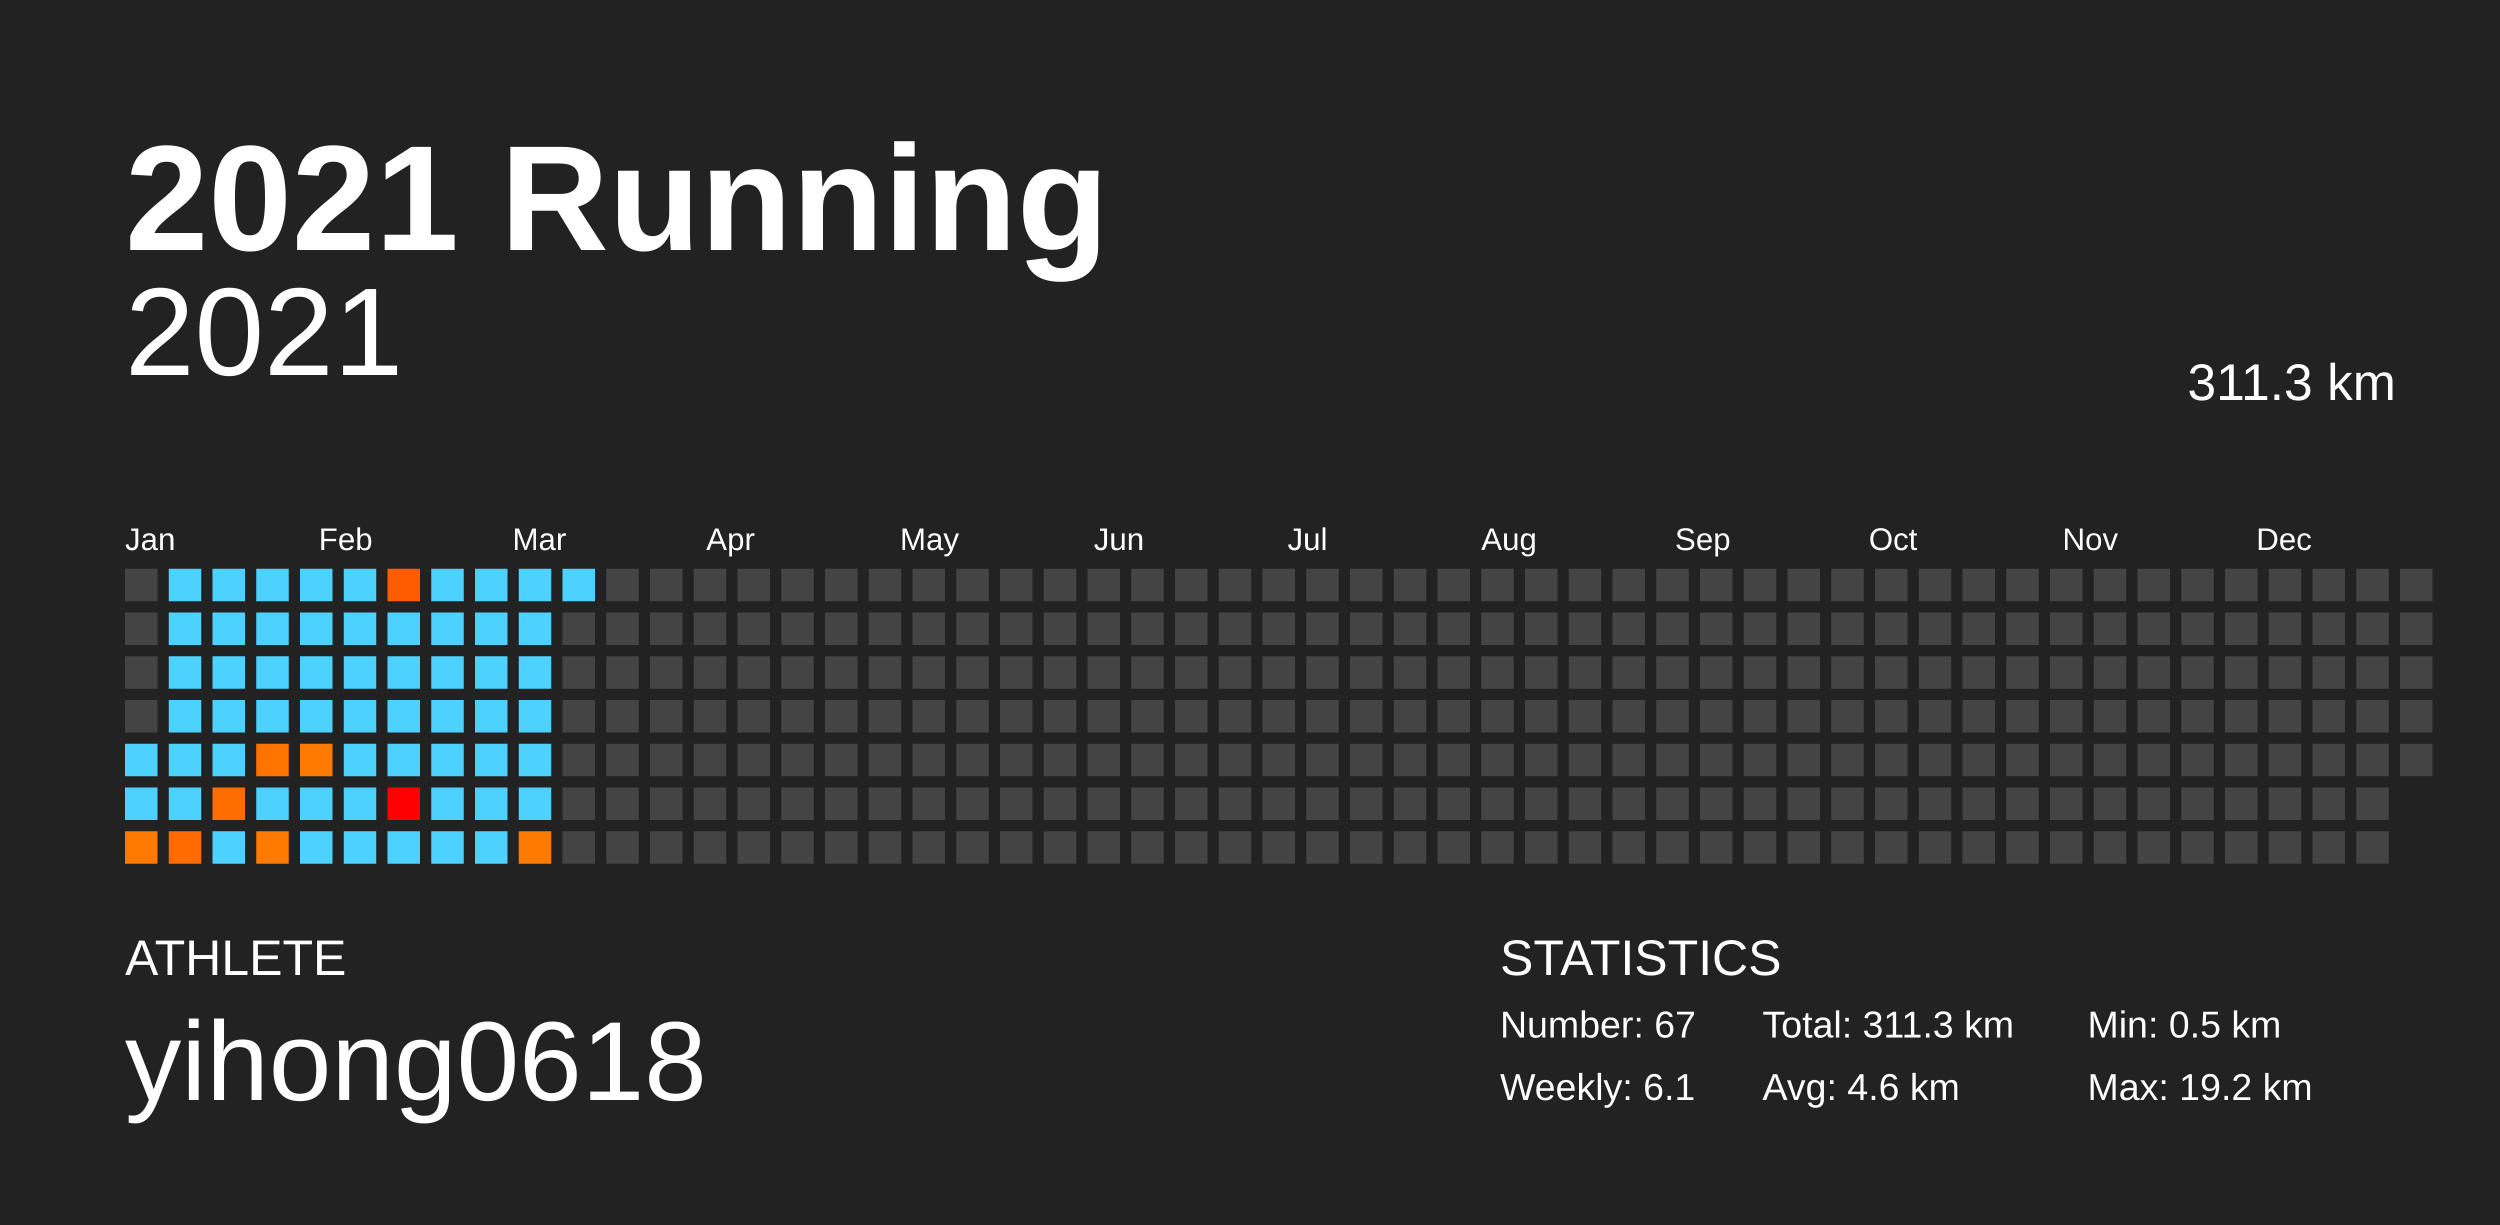
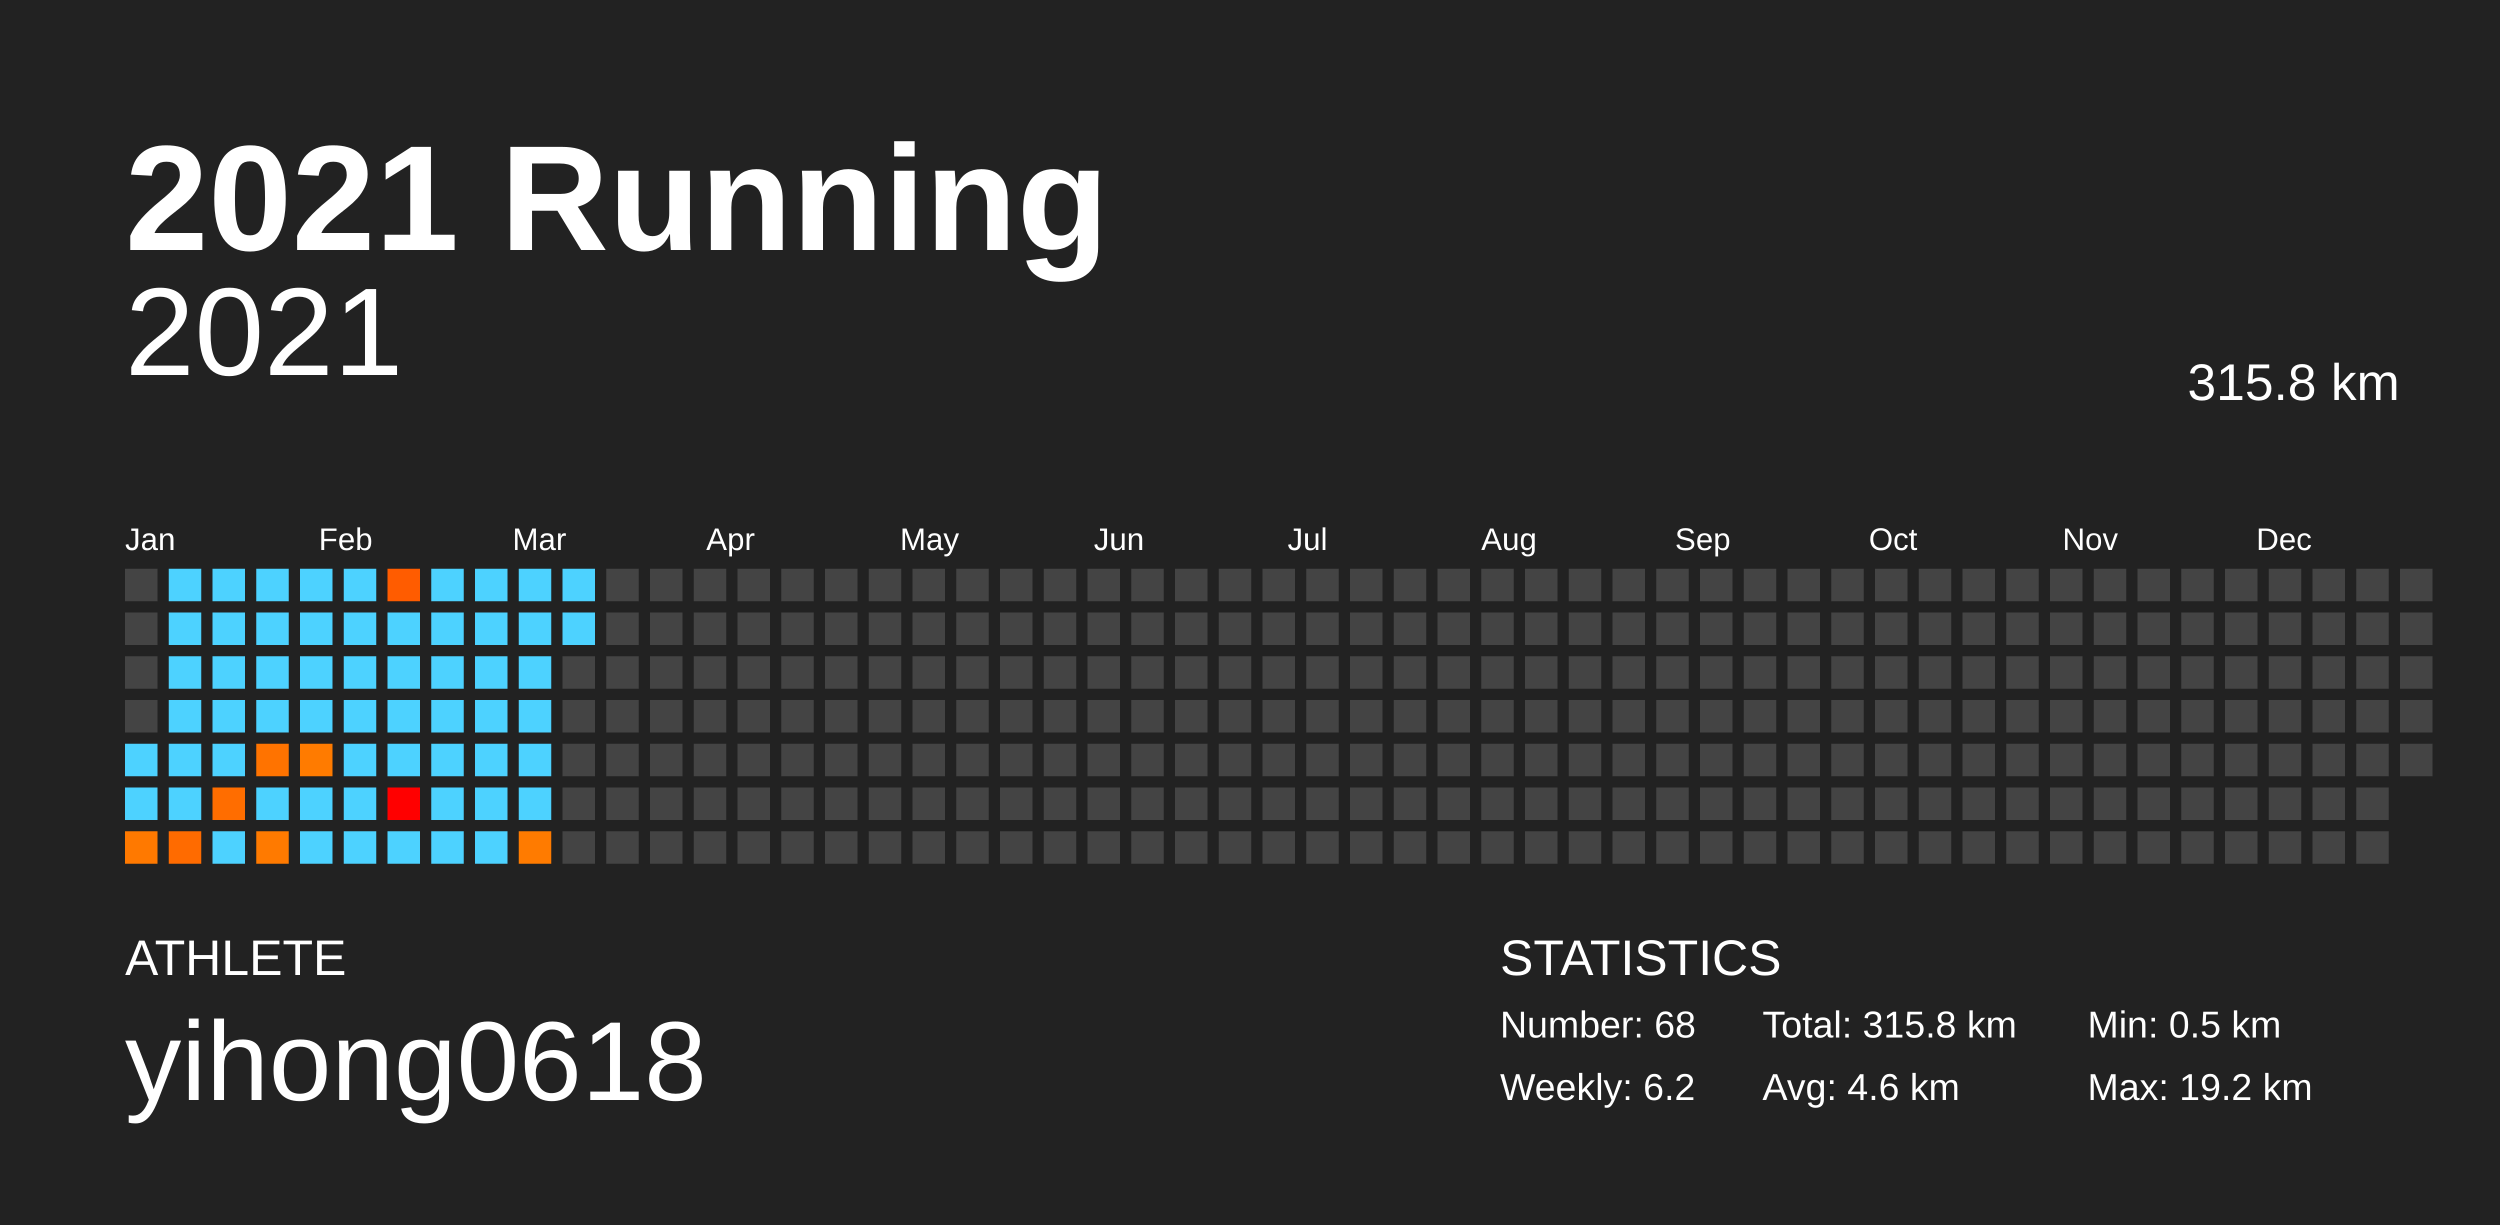
<svg xmlns="http://www.w3.org/2000/svg" baseProfile="full" height="98mm" version="1.1" viewBox="0,0,200,98" width="200mm">
  <defs />
  <rect fill="#222222" height="98" width="200" x="0" y="0" />
  <text fill="#FFFFFF" style="font-size:12px; font-family:Arial; font-weight:bold;" x="10" y="20">2021 Running</text>
  <text fill="#FFFFFF" style="font-size:4px; font-family:Arial" x="10" y="78">ATHLETE</text>
  <text fill="#FFFFFF" style="font-size:9px; font-family:Arial" x="10" y="88">yihong0618</text>
  <text fill="#FFFFFF" style="font-size:4px; font-family:Arial" x="120" y="78">STATISTICS</text>
-   <text fill="#FFFFFF" style="font-size:3px; font-family:Arial" x="120" y="83">Number: 67</text>
-   <text fill="#FFFFFF" style="font-size:3px; font-family:Arial" x="120" y="88">Weekly: 6.1</text>
-   <text fill="#FFFFFF" style="font-size:3px; font-family:Arial" x="141" y="83">Total: 311.3 km</text>
+   <text fill="#FFFFFF" style="font-size:3px; font-family:Arial" x="120" y="83">Number: 68</text>
+   <text fill="#FFFFFF" style="font-size:3px; font-family:Arial" x="120" y="88">Weekly: 6.2</text>
+   <text fill="#FFFFFF" style="font-size:3px; font-family:Arial" x="141" y="83">Total: 315.8 km</text>
  <text fill="#FFFFFF" style="font-size:3px; font-family:Arial" x="141" y="88">Avg: 4.6 km</text>
  <text fill="#FFFFFF" style="font-size:3px; font-family:Arial" x="167" y="83">Min: 0.5 km</text>
  <text fill="#FFFFFF" style="font-size:3px; font-family:Arial" x="167" y="88">Max: 19.2 km</text>
  <text alignment-baseline="hanging" fill="#FFFFFF" style="font-size:10.0px; font-family:Arial;" x="10" y="30">2021</text>
-   <text alignment-baseline="hanging" fill="#FFFFFF" style="font-size:4.125px; font-family:Arial;" x="175" y="32">311.3 km</text>
+   <text alignment-baseline="hanging" fill="#FFFFFF" style="font-size:4.125px; font-family:Arial;" x="175" y="32">315.8 km</text>
  <text fill="#FFFFFF" style="font-size:2.5px; font-family:Arial" x="10.0" y="44">Jan</text>
  <text fill="#FFFFFF" style="font-size:2.5px; font-family:Arial" x="25.5" y="44">Feb</text>
  <text fill="#FFFFFF" style="font-size:2.5px; font-family:Arial" x="41.0" y="44">Mar</text>
  <text fill="#FFFFFF" style="font-size:2.5px; font-family:Arial" x="56.5" y="44">Apr</text>
  <text fill="#FFFFFF" style="font-size:2.5px; font-family:Arial" x="72.0" y="44">May</text>
  <text fill="#FFFFFF" style="font-size:2.5px; font-family:Arial" x="87.5" y="44">Jun</text>
  <text fill="#FFFFFF" style="font-size:2.5px; font-family:Arial" x="103.0" y="44">Jul</text>
  <text fill="#FFFFFF" style="font-size:2.5px; font-family:Arial" x="118.5" y="44">Aug</text>
  <text fill="#FFFFFF" style="font-size:2.5px; font-family:Arial" x="134.0" y="44">Sep</text>
  <text fill="#FFFFFF" style="font-size:2.5px; font-family:Arial" x="149.5" y="44">Oct</text>
  <text fill="#FFFFFF" style="font-size:2.5px; font-family:Arial" x="165.0" y="44">Nov</text>
  <text fill="#FFFFFF" style="font-size:2.5px; font-family:Arial" x="180.5" y="44">Dec</text>
  <rect fill="#444444" height="2.6" width="2.6" x="10.0" y="45.5" />
  <rect fill="#444444" height="2.6" width="2.6" x="10.0" y="49.0" />
  <rect fill="#444444" height="2.6" width="2.6" x="10.0" y="52.5" />
  <rect fill="#444444" height="2.6" width="2.6" x="10.0" y="56.0" />
  <rect fill="#4dd2ff" height="2.6" width="2.6" x="10.0" y="59.5" />
  <rect fill="#4dd2ff" height="2.6" width="2.6" x="10.0" y="63.0" />
  <rect fill="#ff7900" height="2.6" width="2.6" x="10.0" y="66.5" />
  <rect fill="#4dd2ff" height="2.6" width="2.6" x="13.5" y="45.5" />
  <rect fill="#4dd2ff" height="2.6" width="2.6" x="13.5" y="49.0" />
  <rect fill="#4dd2ff" height="2.6" width="2.6" x="13.5" y="52.5" />
  <rect fill="#4dd2ff" height="2.6" width="2.6" x="13.5" y="56.0" />
  <rect fill="#4dd2ff" height="2.6" width="2.6" x="13.5" y="59.5" />
  <rect fill="#4dd2ff" height="2.6" width="2.6" x="13.5" y="63.0" />
  <rect fill="#ff6b00" height="2.6" width="2.6" x="13.5" y="66.5" />
  <rect fill="#4dd2ff" height="2.6" width="2.6" x="17.0" y="45.5" />
  <rect fill="#4dd2ff" height="2.6" width="2.6" x="17.0" y="49.0" />
  <rect fill="#4dd2ff" height="2.6" width="2.6" x="17.0" y="52.5" />
  <rect fill="#4dd2ff" height="2.6" width="2.6" x="17.0" y="56.0" />
  <rect fill="#4dd2ff" height="2.6" width="2.6" x="17.0" y="59.5" />
  <rect fill="#ff6d00" height="2.6" width="2.6" x="17.0" y="63.0" />
  <rect fill="#4dd2ff" height="2.6" width="2.6" x="17.0" y="66.5" />
  <rect fill="#4dd2ff" height="2.6" width="2.6" x="20.5" y="45.5" />
  <rect fill="#4dd2ff" height="2.6" width="2.6" x="20.5" y="49.0" />
  <rect fill="#4dd2ff" height="2.6" width="2.6" x="20.5" y="52.5" />
  <rect fill="#4dd2ff" height="2.6" width="2.6" x="20.5" y="56.0" />
  <rect fill="#ff7300" height="2.6" width="2.6" x="20.5" y="59.5" />
  <rect fill="#4dd2ff" height="2.6" width="2.6" x="20.5" y="63.0" />
  <rect fill="#ff7a00" height="2.6" width="2.6" x="20.5" y="66.5" />
  <rect fill="#4dd2ff" height="2.6" width="2.6" x="24.0" y="45.5" />
  <rect fill="#4dd2ff" height="2.6" width="2.6" x="24.0" y="49.0" />
  <rect fill="#4dd2ff" height="2.6" width="2.6" x="24.0" y="52.5" />
  <rect fill="#4dd2ff" height="2.6" width="2.6" x="24.0" y="56.0" />
  <rect fill="#ff7b00" height="2.6" width="2.6" x="24.0" y="59.5" />
  <rect fill="#4dd2ff" height="2.6" width="2.6" x="24.0" y="63.0" />
  <rect fill="#4dd2ff" height="2.6" width="2.6" x="24.0" y="66.5" />
  <rect fill="#4dd2ff" height="2.6" width="2.6" x="27.5" y="45.5" />
  <rect fill="#4dd2ff" height="2.6" width="2.6" x="27.5" y="49.0" />
  <rect fill="#4dd2ff" height="2.6" width="2.6" x="27.5" y="52.5" />
  <rect fill="#4dd2ff" height="2.6" width="2.6" x="27.5" y="56.0" />
  <rect fill="#4dd2ff" height="2.6" width="2.6" x="27.5" y="59.5" />
  <rect fill="#4dd2ff" height="2.6" width="2.6" x="27.5" y="63.0" />
  <rect fill="#4dd2ff" height="2.6" width="2.6" x="27.5" y="66.5" />
  <rect fill="#ff5c00" height="2.6" width="2.6" x="31.0" y="45.5" />
  <rect fill="#4dd2ff" height="2.6" width="2.6" x="31.0" y="49.0" />
  <rect fill="#4dd2ff" height="2.6" width="2.6" x="31.0" y="52.5" />
  <rect fill="#4dd2ff" height="2.6" width="2.6" x="31.0" y="56.0" />
  <rect fill="#4dd2ff" height="2.6" width="2.6" x="31.0" y="59.5" />
  <rect fill="#ff0000" height="2.6" width="2.6" x="31.0" y="63.0" />
  <rect fill="#4dd2ff" height="2.6" width="2.6" x="31.0" y="66.5" />
  <rect fill="#4dd2ff" height="2.6" width="2.6" x="34.5" y="45.5" />
  <rect fill="#4dd2ff" height="2.6" width="2.6" x="34.5" y="49.0" />
  <rect fill="#4dd2ff" height="2.6" width="2.6" x="34.5" y="52.5" />
  <rect fill="#4dd2ff" height="2.6" width="2.6" x="34.5" y="56.0" />
  <rect fill="#4dd2ff" height="2.6" width="2.6" x="34.5" y="59.5" />
  <rect fill="#4dd2ff" height="2.6" width="2.6" x="34.5" y="63.0" />
  <rect fill="#4dd2ff" height="2.6" width="2.6" x="34.5" y="66.5" />
  <rect fill="#4dd2ff" height="2.6" width="2.6" x="38.0" y="45.5" />
  <rect fill="#4dd2ff" height="2.6" width="2.6" x="38.0" y="49.0" />
  <rect fill="#4dd2ff" height="2.6" width="2.6" x="38.0" y="52.5" />
  <rect fill="#4dd2ff" height="2.6" width="2.6" x="38.0" y="56.0" />
  <rect fill="#4dd2ff" height="2.6" width="2.6" x="38.0" y="59.5" />
  <rect fill="#4dd2ff" height="2.6" width="2.6" x="38.0" y="63.0" />
  <rect fill="#4dd2ff" height="2.6" width="2.6" x="38.0" y="66.5" />
  <rect fill="#4dd2ff" height="2.6" width="2.6" x="41.5" y="45.5" />
  <rect fill="#4dd2ff" height="2.6" width="2.6" x="41.5" y="49.0" />
  <rect fill="#4dd2ff" height="2.6" width="2.6" x="41.5" y="52.5" />
  <rect fill="#4dd2ff" height="2.6" width="2.6" x="41.5" y="56.0" />
  <rect fill="#4dd2ff" height="2.6" width="2.6" x="41.5" y="59.5" />
  <rect fill="#4dd2ff" height="2.6" width="2.6" x="41.5" y="63.0" />
  <rect fill="#ff7b00" height="2.6" width="2.6" x="41.5" y="66.5" />
  <rect fill="#4dd2ff" height="2.6" width="2.6" x="45.0" y="45.5" />
-   <rect fill="#444444" height="2.6" width="2.6" x="45.0" y="49.0" />
+   <rect fill="#4dd2ff" height="2.6" width="2.6" x="45.0" y="49.0" />
  <rect fill="#444444" height="2.6" width="2.6" x="45.0" y="52.5" />
  <rect fill="#444444" height="2.6" width="2.6" x="45.0" y="56.0" />
  <rect fill="#444444" height="2.6" width="2.6" x="45.0" y="59.5" />
  <rect fill="#444444" height="2.6" width="2.6" x="45.0" y="63.0" />
  <rect fill="#444444" height="2.6" width="2.6" x="45.0" y="66.5" />
  <rect fill="#444444" height="2.6" width="2.6" x="48.5" y="45.5" />
  <rect fill="#444444" height="2.6" width="2.6" x="48.5" y="49.0" />
  <rect fill="#444444" height="2.6" width="2.6" x="48.5" y="52.5" />
  <rect fill="#444444" height="2.6" width="2.6" x="48.5" y="56.0" />
  <rect fill="#444444" height="2.6" width="2.6" x="48.5" y="59.5" />
  <rect fill="#444444" height="2.6" width="2.6" x="48.5" y="63.0" />
  <rect fill="#444444" height="2.6" width="2.6" x="48.5" y="66.5" />
  <rect fill="#444444" height="2.6" width="2.6" x="52.0" y="45.5" />
  <rect fill="#444444" height="2.6" width="2.6" x="52.0" y="49.0" />
  <rect fill="#444444" height="2.6" width="2.6" x="52.0" y="52.5" />
  <rect fill="#444444" height="2.6" width="2.6" x="52.0" y="56.0" />
  <rect fill="#444444" height="2.6" width="2.6" x="52.0" y="59.5" />
  <rect fill="#444444" height="2.6" width="2.6" x="52.0" y="63.0" />
  <rect fill="#444444" height="2.6" width="2.6" x="52.0" y="66.5" />
  <rect fill="#444444" height="2.6" width="2.6" x="55.5" y="45.5" />
  <rect fill="#444444" height="2.6" width="2.6" x="55.5" y="49.0" />
  <rect fill="#444444" height="2.6" width="2.6" x="55.5" y="52.5" />
  <rect fill="#444444" height="2.6" width="2.6" x="55.5" y="56.0" />
  <rect fill="#444444" height="2.6" width="2.6" x="55.5" y="59.5" />
  <rect fill="#444444" height="2.6" width="2.6" x="55.5" y="63.0" />
  <rect fill="#444444" height="2.6" width="2.6" x="55.5" y="66.5" />
  <rect fill="#444444" height="2.6" width="2.6" x="59.0" y="45.5" />
  <rect fill="#444444" height="2.6" width="2.6" x="59.0" y="49.0" />
  <rect fill="#444444" height="2.6" width="2.6" x="59.0" y="52.5" />
  <rect fill="#444444" height="2.6" width="2.6" x="59.0" y="56.0" />
  <rect fill="#444444" height="2.6" width="2.6" x="59.0" y="59.5" />
  <rect fill="#444444" height="2.6" width="2.6" x="59.0" y="63.0" />
  <rect fill="#444444" height="2.6" width="2.6" x="59.0" y="66.5" />
  <rect fill="#444444" height="2.6" width="2.6" x="62.5" y="45.5" />
  <rect fill="#444444" height="2.6" width="2.6" x="62.5" y="49.0" />
  <rect fill="#444444" height="2.6" width="2.6" x="62.5" y="52.5" />
  <rect fill="#444444" height="2.6" width="2.6" x="62.5" y="56.0" />
  <rect fill="#444444" height="2.6" width="2.6" x="62.5" y="59.5" />
  <rect fill="#444444" height="2.6" width="2.6" x="62.5" y="63.0" />
  <rect fill="#444444" height="2.6" width="2.6" x="62.5" y="66.5" />
  <rect fill="#444444" height="2.6" width="2.6" x="66.0" y="45.5" />
  <rect fill="#444444" height="2.6" width="2.6" x="66.0" y="49.0" />
  <rect fill="#444444" height="2.6" width="2.6" x="66.0" y="52.5" />
  <rect fill="#444444" height="2.6" width="2.6" x="66.0" y="56.0" />
  <rect fill="#444444" height="2.6" width="2.6" x="66.0" y="59.5" />
  <rect fill="#444444" height="2.6" width="2.6" x="66.0" y="63.0" />
  <rect fill="#444444" height="2.6" width="2.6" x="66.0" y="66.5" />
  <rect fill="#444444" height="2.6" width="2.6" x="69.5" y="45.5" />
  <rect fill="#444444" height="2.6" width="2.6" x="69.5" y="49.0" />
  <rect fill="#444444" height="2.6" width="2.6" x="69.5" y="52.5" />
  <rect fill="#444444" height="2.6" width="2.6" x="69.5" y="56.0" />
  <rect fill="#444444" height="2.6" width="2.6" x="69.5" y="59.5" />
  <rect fill="#444444" height="2.6" width="2.6" x="69.5" y="63.0" />
  <rect fill="#444444" height="2.6" width="2.6" x="69.5" y="66.5" />
  <rect fill="#444444" height="2.6" width="2.6" x="73.0" y="45.5" />
  <rect fill="#444444" height="2.6" width="2.6" x="73.0" y="49.0" />
  <rect fill="#444444" height="2.6" width="2.6" x="73.0" y="52.5" />
  <rect fill="#444444" height="2.6" width="2.6" x="73.0" y="56.0" />
  <rect fill="#444444" height="2.6" width="2.6" x="73.0" y="59.5" />
  <rect fill="#444444" height="2.6" width="2.6" x="73.0" y="63.0" />
  <rect fill="#444444" height="2.6" width="2.6" x="73.0" y="66.5" />
  <rect fill="#444444" height="2.6" width="2.6" x="76.5" y="45.5" />
  <rect fill="#444444" height="2.6" width="2.6" x="76.5" y="49.0" />
  <rect fill="#444444" height="2.6" width="2.6" x="76.5" y="52.5" />
  <rect fill="#444444" height="2.6" width="2.6" x="76.5" y="56.0" />
  <rect fill="#444444" height="2.6" width="2.6" x="76.5" y="59.5" />
  <rect fill="#444444" height="2.6" width="2.6" x="76.5" y="63.0" />
  <rect fill="#444444" height="2.6" width="2.6" x="76.5" y="66.5" />
  <rect fill="#444444" height="2.6" width="2.6" x="80.0" y="45.5" />
  <rect fill="#444444" height="2.6" width="2.6" x="80.0" y="49.0" />
  <rect fill="#444444" height="2.6" width="2.6" x="80.0" y="52.5" />
  <rect fill="#444444" height="2.6" width="2.6" x="80.0" y="56.0" />
  <rect fill="#444444" height="2.6" width="2.6" x="80.0" y="59.5" />
  <rect fill="#444444" height="2.6" width="2.6" x="80.0" y="63.0" />
  <rect fill="#444444" height="2.6" width="2.6" x="80.0" y="66.5" />
  <rect fill="#444444" height="2.6" width="2.6" x="83.5" y="45.5" />
  <rect fill="#444444" height="2.6" width="2.6" x="83.5" y="49.0" />
  <rect fill="#444444" height="2.6" width="2.6" x="83.5" y="52.5" />
  <rect fill="#444444" height="2.6" width="2.6" x="83.5" y="56.0" />
  <rect fill="#444444" height="2.6" width="2.6" x="83.5" y="59.5" />
  <rect fill="#444444" height="2.6" width="2.6" x="83.5" y="63.0" />
  <rect fill="#444444" height="2.6" width="2.6" x="83.5" y="66.5" />
  <rect fill="#444444" height="2.6" width="2.6" x="87.0" y="45.5" />
  <rect fill="#444444" height="2.6" width="2.6" x="87.0" y="49.0" />
  <rect fill="#444444" height="2.6" width="2.6" x="87.0" y="52.5" />
  <rect fill="#444444" height="2.6" width="2.6" x="87.0" y="56.0" />
  <rect fill="#444444" height="2.6" width="2.6" x="87.0" y="59.5" />
  <rect fill="#444444" height="2.6" width="2.6" x="87.0" y="63.0" />
  <rect fill="#444444" height="2.6" width="2.6" x="87.0" y="66.5" />
  <rect fill="#444444" height="2.6" width="2.6" x="90.5" y="45.5" />
  <rect fill="#444444" height="2.6" width="2.6" x="90.5" y="49.0" />
  <rect fill="#444444" height="2.6" width="2.6" x="90.5" y="52.5" />
  <rect fill="#444444" height="2.6" width="2.6" x="90.5" y="56.0" />
  <rect fill="#444444" height="2.6" width="2.6" x="90.5" y="59.5" />
  <rect fill="#444444" height="2.6" width="2.6" x="90.5" y="63.0" />
  <rect fill="#444444" height="2.6" width="2.6" x="90.5" y="66.5" />
  <rect fill="#444444" height="2.6" width="2.6" x="94.0" y="45.5" />
  <rect fill="#444444" height="2.6" width="2.6" x="94.0" y="49.0" />
  <rect fill="#444444" height="2.6" width="2.6" x="94.0" y="52.5" />
  <rect fill="#444444" height="2.6" width="2.6" x="94.0" y="56.0" />
  <rect fill="#444444" height="2.6" width="2.6" x="94.0" y="59.5" />
  <rect fill="#444444" height="2.6" width="2.6" x="94.0" y="63.0" />
  <rect fill="#444444" height="2.6" width="2.6" x="94.0" y="66.5" />
  <rect fill="#444444" height="2.6" width="2.6" x="97.5" y="45.5" />
  <rect fill="#444444" height="2.6" width="2.6" x="97.5" y="49.0" />
  <rect fill="#444444" height="2.6" width="2.6" x="97.5" y="52.5" />
  <rect fill="#444444" height="2.6" width="2.6" x="97.5" y="56.0" />
  <rect fill="#444444" height="2.6" width="2.6" x="97.5" y="59.5" />
  <rect fill="#444444" height="2.6" width="2.6" x="97.5" y="63.0" />
  <rect fill="#444444" height="2.6" width="2.6" x="97.5" y="66.5" />
  <rect fill="#444444" height="2.6" width="2.6" x="101.0" y="45.5" />
  <rect fill="#444444" height="2.6" width="2.6" x="101.0" y="49.0" />
  <rect fill="#444444" height="2.6" width="2.6" x="101.0" y="52.5" />
  <rect fill="#444444" height="2.6" width="2.6" x="101.0" y="56.0" />
  <rect fill="#444444" height="2.6" width="2.6" x="101.0" y="59.5" />
  <rect fill="#444444" height="2.6" width="2.6" x="101.0" y="63.0" />
  <rect fill="#444444" height="2.6" width="2.6" x="101.0" y="66.5" />
  <rect fill="#444444" height="2.6" width="2.6" x="104.5" y="45.5" />
  <rect fill="#444444" height="2.6" width="2.6" x="104.5" y="49.0" />
  <rect fill="#444444" height="2.6" width="2.6" x="104.5" y="52.5" />
  <rect fill="#444444" height="2.6" width="2.6" x="104.5" y="56.0" />
  <rect fill="#444444" height="2.6" width="2.6" x="104.5" y="59.5" />
  <rect fill="#444444" height="2.6" width="2.6" x="104.5" y="63.0" />
  <rect fill="#444444" height="2.6" width="2.6" x="104.5" y="66.5" />
  <rect fill="#444444" height="2.6" width="2.6" x="108.0" y="45.5" />
  <rect fill="#444444" height="2.6" width="2.6" x="108.0" y="49.0" />
  <rect fill="#444444" height="2.6" width="2.6" x="108.0" y="52.5" />
  <rect fill="#444444" height="2.6" width="2.6" x="108.0" y="56.0" />
  <rect fill="#444444" height="2.6" width="2.6" x="108.0" y="59.5" />
  <rect fill="#444444" height="2.6" width="2.6" x="108.0" y="63.0" />
  <rect fill="#444444" height="2.6" width="2.6" x="108.0" y="66.5" />
  <rect fill="#444444" height="2.6" width="2.6" x="111.5" y="45.5" />
  <rect fill="#444444" height="2.6" width="2.6" x="111.5" y="49.0" />
  <rect fill="#444444" height="2.6" width="2.6" x="111.5" y="52.5" />
  <rect fill="#444444" height="2.6" width="2.6" x="111.5" y="56.0" />
  <rect fill="#444444" height="2.6" width="2.6" x="111.5" y="59.5" />
  <rect fill="#444444" height="2.6" width="2.6" x="111.5" y="63.0" />
  <rect fill="#444444" height="2.6" width="2.6" x="111.5" y="66.5" />
  <rect fill="#444444" height="2.6" width="2.6" x="115.0" y="45.5" />
  <rect fill="#444444" height="2.6" width="2.6" x="115.0" y="49.0" />
  <rect fill="#444444" height="2.6" width="2.6" x="115.0" y="52.5" />
  <rect fill="#444444" height="2.6" width="2.6" x="115.0" y="56.0" />
  <rect fill="#444444" height="2.6" width="2.6" x="115.0" y="59.5" />
  <rect fill="#444444" height="2.6" width="2.6" x="115.0" y="63.0" />
  <rect fill="#444444" height="2.6" width="2.6" x="115.0" y="66.5" />
  <rect fill="#444444" height="2.6" width="2.6" x="118.5" y="45.5" />
  <rect fill="#444444" height="2.6" width="2.6" x="118.5" y="49.0" />
  <rect fill="#444444" height="2.6" width="2.6" x="118.5" y="52.5" />
  <rect fill="#444444" height="2.6" width="2.6" x="118.5" y="56.0" />
  <rect fill="#444444" height="2.6" width="2.6" x="118.5" y="59.5" />
  <rect fill="#444444" height="2.6" width="2.6" x="118.5" y="63.0" />
  <rect fill="#444444" height="2.6" width="2.6" x="118.5" y="66.5" />
  <rect fill="#444444" height="2.6" width="2.6" x="122.0" y="45.5" />
  <rect fill="#444444" height="2.6" width="2.6" x="122.0" y="49.0" />
  <rect fill="#444444" height="2.6" width="2.6" x="122.0" y="52.5" />
  <rect fill="#444444" height="2.6" width="2.6" x="122.0" y="56.0" />
  <rect fill="#444444" height="2.6" width="2.6" x="122.0" y="59.5" />
  <rect fill="#444444" height="2.6" width="2.6" x="122.0" y="63.0" />
  <rect fill="#444444" height="2.6" width="2.6" x="122.0" y="66.5" />
  <rect fill="#444444" height="2.6" width="2.6" x="125.5" y="45.5" />
  <rect fill="#444444" height="2.6" width="2.6" x="125.5" y="49.0" />
  <rect fill="#444444" height="2.6" width="2.6" x="125.5" y="52.5" />
  <rect fill="#444444" height="2.6" width="2.6" x="125.5" y="56.0" />
  <rect fill="#444444" height="2.6" width="2.6" x="125.5" y="59.5" />
  <rect fill="#444444" height="2.6" width="2.6" x="125.5" y="63.0" />
  <rect fill="#444444" height="2.6" width="2.6" x="125.5" y="66.5" />
  <rect fill="#444444" height="2.6" width="2.6" x="129.0" y="45.5" />
  <rect fill="#444444" height="2.6" width="2.6" x="129.0" y="49.0" />
  <rect fill="#444444" height="2.6" width="2.6" x="129.0" y="52.5" />
  <rect fill="#444444" height="2.6" width="2.6" x="129.0" y="56.0" />
  <rect fill="#444444" height="2.6" width="2.6" x="129.0" y="59.5" />
  <rect fill="#444444" height="2.6" width="2.6" x="129.0" y="63.0" />
  <rect fill="#444444" height="2.6" width="2.6" x="129.0" y="66.5" />
  <rect fill="#444444" height="2.6" width="2.6" x="132.5" y="45.5" />
  <rect fill="#444444" height="2.6" width="2.6" x="132.5" y="49.0" />
  <rect fill="#444444" height="2.6" width="2.6" x="132.5" y="52.5" />
  <rect fill="#444444" height="2.6" width="2.6" x="132.5" y="56.0" />
  <rect fill="#444444" height="2.6" width="2.6" x="132.5" y="59.5" />
  <rect fill="#444444" height="2.6" width="2.6" x="132.5" y="63.0" />
  <rect fill="#444444" height="2.6" width="2.6" x="132.5" y="66.5" />
  <rect fill="#444444" height="2.6" width="2.6" x="136.0" y="45.5" />
  <rect fill="#444444" height="2.6" width="2.6" x="136.0" y="49.0" />
  <rect fill="#444444" height="2.6" width="2.6" x="136.0" y="52.5" />
  <rect fill="#444444" height="2.6" width="2.6" x="136.0" y="56.0" />
  <rect fill="#444444" height="2.6" width="2.6" x="136.0" y="59.5" />
  <rect fill="#444444" height="2.6" width="2.6" x="136.0" y="63.0" />
  <rect fill="#444444" height="2.6" width="2.6" x="136.0" y="66.5" />
  <rect fill="#444444" height="2.6" width="2.6" x="139.5" y="45.5" />
  <rect fill="#444444" height="2.6" width="2.6" x="139.5" y="49.0" />
  <rect fill="#444444" height="2.6" width="2.6" x="139.5" y="52.5" />
  <rect fill="#444444" height="2.6" width="2.6" x="139.5" y="56.0" />
  <rect fill="#444444" height="2.6" width="2.6" x="139.5" y="59.5" />
  <rect fill="#444444" height="2.6" width="2.6" x="139.5" y="63.0" />
  <rect fill="#444444" height="2.6" width="2.6" x="139.5" y="66.5" />
  <rect fill="#444444" height="2.6" width="2.6" x="143.0" y="45.5" />
  <rect fill="#444444" height="2.6" width="2.6" x="143.0" y="49.0" />
  <rect fill="#444444" height="2.6" width="2.6" x="143.0" y="52.5" />
  <rect fill="#444444" height="2.6" width="2.6" x="143.0" y="56.0" />
  <rect fill="#444444" height="2.6" width="2.6" x="143.0" y="59.5" />
  <rect fill="#444444" height="2.6" width="2.6" x="143.0" y="63.0" />
  <rect fill="#444444" height="2.6" width="2.6" x="143.0" y="66.5" />
  <rect fill="#444444" height="2.6" width="2.6" x="146.5" y="45.5" />
  <rect fill="#444444" height="2.6" width="2.6" x="146.5" y="49.0" />
  <rect fill="#444444" height="2.6" width="2.6" x="146.5" y="52.5" />
  <rect fill="#444444" height="2.6" width="2.6" x="146.5" y="56.0" />
  <rect fill="#444444" height="2.6" width="2.6" x="146.5" y="59.5" />
  <rect fill="#444444" height="2.6" width="2.6" x="146.5" y="63.0" />
  <rect fill="#444444" height="2.6" width="2.6" x="146.5" y="66.5" />
  <rect fill="#444444" height="2.6" width="2.6" x="150.0" y="45.5" />
  <rect fill="#444444" height="2.6" width="2.6" x="150.0" y="49.0" />
  <rect fill="#444444" height="2.6" width="2.6" x="150.0" y="52.5" />
  <rect fill="#444444" height="2.6" width="2.6" x="150.0" y="56.0" />
  <rect fill="#444444" height="2.6" width="2.6" x="150.0" y="59.5" />
  <rect fill="#444444" height="2.6" width="2.6" x="150.0" y="63.0" />
  <rect fill="#444444" height="2.6" width="2.6" x="150.0" y="66.5" />
  <rect fill="#444444" height="2.6" width="2.6" x="153.5" y="45.5" />
  <rect fill="#444444" height="2.6" width="2.6" x="153.5" y="49.0" />
  <rect fill="#444444" height="2.6" width="2.6" x="153.5" y="52.5" />
  <rect fill="#444444" height="2.6" width="2.6" x="153.5" y="56.0" />
  <rect fill="#444444" height="2.6" width="2.6" x="153.5" y="59.5" />
  <rect fill="#444444" height="2.6" width="2.6" x="153.5" y="63.0" />
  <rect fill="#444444" height="2.6" width="2.6" x="153.5" y="66.5" />
  <rect fill="#444444" height="2.6" width="2.6" x="157.0" y="45.5" />
  <rect fill="#444444" height="2.6" width="2.6" x="157.0" y="49.0" />
  <rect fill="#444444" height="2.6" width="2.6" x="157.0" y="52.5" />
  <rect fill="#444444" height="2.6" width="2.6" x="157.0" y="56.0" />
  <rect fill="#444444" height="2.6" width="2.6" x="157.0" y="59.5" />
  <rect fill="#444444" height="2.6" width="2.6" x="157.0" y="63.0" />
  <rect fill="#444444" height="2.6" width="2.6" x="157.0" y="66.5" />
  <rect fill="#444444" height="2.6" width="2.6" x="160.5" y="45.5" />
  <rect fill="#444444" height="2.6" width="2.6" x="160.5" y="49.0" />
  <rect fill="#444444" height="2.6" width="2.6" x="160.5" y="52.5" />
  <rect fill="#444444" height="2.6" width="2.6" x="160.5" y="56.0" />
  <rect fill="#444444" height="2.6" width="2.6" x="160.5" y="59.5" />
  <rect fill="#444444" height="2.6" width="2.6" x="160.5" y="63.0" />
  <rect fill="#444444" height="2.6" width="2.6" x="160.5" y="66.5" />
  <rect fill="#444444" height="2.6" width="2.6" x="164.0" y="45.5" />
  <rect fill="#444444" height="2.6" width="2.6" x="164.0" y="49.0" />
  <rect fill="#444444" height="2.6" width="2.6" x="164.0" y="52.5" />
  <rect fill="#444444" height="2.6" width="2.6" x="164.0" y="56.0" />
  <rect fill="#444444" height="2.6" width="2.6" x="164.0" y="59.5" />
  <rect fill="#444444" height="2.6" width="2.6" x="164.0" y="63.0" />
  <rect fill="#444444" height="2.6" width="2.6" x="164.0" y="66.5" />
  <rect fill="#444444" height="2.6" width="2.6" x="167.5" y="45.5" />
  <rect fill="#444444" height="2.6" width="2.6" x="167.5" y="49.0" />
  <rect fill="#444444" height="2.6" width="2.6" x="167.5" y="52.5" />
  <rect fill="#444444" height="2.6" width="2.6" x="167.5" y="56.0" />
  <rect fill="#444444" height="2.6" width="2.6" x="167.5" y="59.5" />
  <rect fill="#444444" height="2.6" width="2.6" x="167.5" y="63.0" />
  <rect fill="#444444" height="2.6" width="2.6" x="167.5" y="66.5" />
  <rect fill="#444444" height="2.6" width="2.6" x="171.0" y="45.5" />
  <rect fill="#444444" height="2.6" width="2.6" x="171.0" y="49.0" />
  <rect fill="#444444" height="2.6" width="2.6" x="171.0" y="52.5" />
  <rect fill="#444444" height="2.6" width="2.6" x="171.0" y="56.0" />
  <rect fill="#444444" height="2.6" width="2.6" x="171.0" y="59.5" />
  <rect fill="#444444" height="2.6" width="2.6" x="171.0" y="63.0" />
  <rect fill="#444444" height="2.6" width="2.6" x="171.0" y="66.5" />
  <rect fill="#444444" height="2.6" width="2.6" x="174.5" y="45.5" />
  <rect fill="#444444" height="2.6" width="2.6" x="174.5" y="49.0" />
  <rect fill="#444444" height="2.6" width="2.6" x="174.5" y="52.5" />
  <rect fill="#444444" height="2.6" width="2.6" x="174.5" y="56.0" />
  <rect fill="#444444" height="2.6" width="2.6" x="174.5" y="59.5" />
  <rect fill="#444444" height="2.6" width="2.6" x="174.5" y="63.0" />
  <rect fill="#444444" height="2.6" width="2.6" x="174.5" y="66.5" />
  <rect fill="#444444" height="2.6" width="2.6" x="178.0" y="45.5" />
  <rect fill="#444444" height="2.6" width="2.6" x="178.0" y="49.0" />
  <rect fill="#444444" height="2.6" width="2.6" x="178.0" y="52.5" />
  <rect fill="#444444" height="2.6" width="2.6" x="178.0" y="56.0" />
  <rect fill="#444444" height="2.6" width="2.6" x="178.0" y="59.5" />
  <rect fill="#444444" height="2.6" width="2.6" x="178.0" y="63.0" />
  <rect fill="#444444" height="2.6" width="2.6" x="178.0" y="66.5" />
  <rect fill="#444444" height="2.6" width="2.6" x="181.5" y="45.5" />
  <rect fill="#444444" height="2.6" width="2.6" x="181.5" y="49.0" />
  <rect fill="#444444" height="2.6" width="2.6" x="181.5" y="52.5" />
  <rect fill="#444444" height="2.6" width="2.6" x="181.5" y="56.0" />
  <rect fill="#444444" height="2.6" width="2.6" x="181.5" y="59.5" />
  <rect fill="#444444" height="2.6" width="2.6" x="181.5" y="63.0" />
  <rect fill="#444444" height="2.6" width="2.6" x="181.5" y="66.5" />
  <rect fill="#444444" height="2.6" width="2.6" x="185.0" y="45.5" />
  <rect fill="#444444" height="2.6" width="2.6" x="185.0" y="49.0" />
  <rect fill="#444444" height="2.6" width="2.6" x="185.0" y="52.5" />
  <rect fill="#444444" height="2.6" width="2.6" x="185.0" y="56.0" />
  <rect fill="#444444" height="2.6" width="2.6" x="185.0" y="59.5" />
  <rect fill="#444444" height="2.6" width="2.6" x="185.0" y="63.0" />
  <rect fill="#444444" height="2.6" width="2.6" x="185.0" y="66.5" />
  <rect fill="#444444" height="2.6" width="2.6" x="188.5" y="45.5" />
  <rect fill="#444444" height="2.6" width="2.6" x="188.5" y="49.0" />
  <rect fill="#444444" height="2.6" width="2.6" x="188.5" y="52.5" />
  <rect fill="#444444" height="2.6" width="2.6" x="188.5" y="56.0" />
  <rect fill="#444444" height="2.6" width="2.6" x="188.5" y="59.5" />
  <rect fill="#444444" height="2.6" width="2.6" x="188.5" y="63.0" />
  <rect fill="#444444" height="2.6" width="2.6" x="188.5" y="66.5" />
  <rect fill="#444444" height="2.6" width="2.6" x="192.0" y="45.5" />
  <rect fill="#444444" height="2.6" width="2.6" x="192.0" y="49.0" />
  <rect fill="#444444" height="2.6" width="2.6" x="192.0" y="52.5" />
  <rect fill="#444444" height="2.6" width="2.6" x="192.0" y="56.0" />
  <rect fill="#444444" height="2.6" width="2.6" x="192.0" y="59.5" />
</svg>
